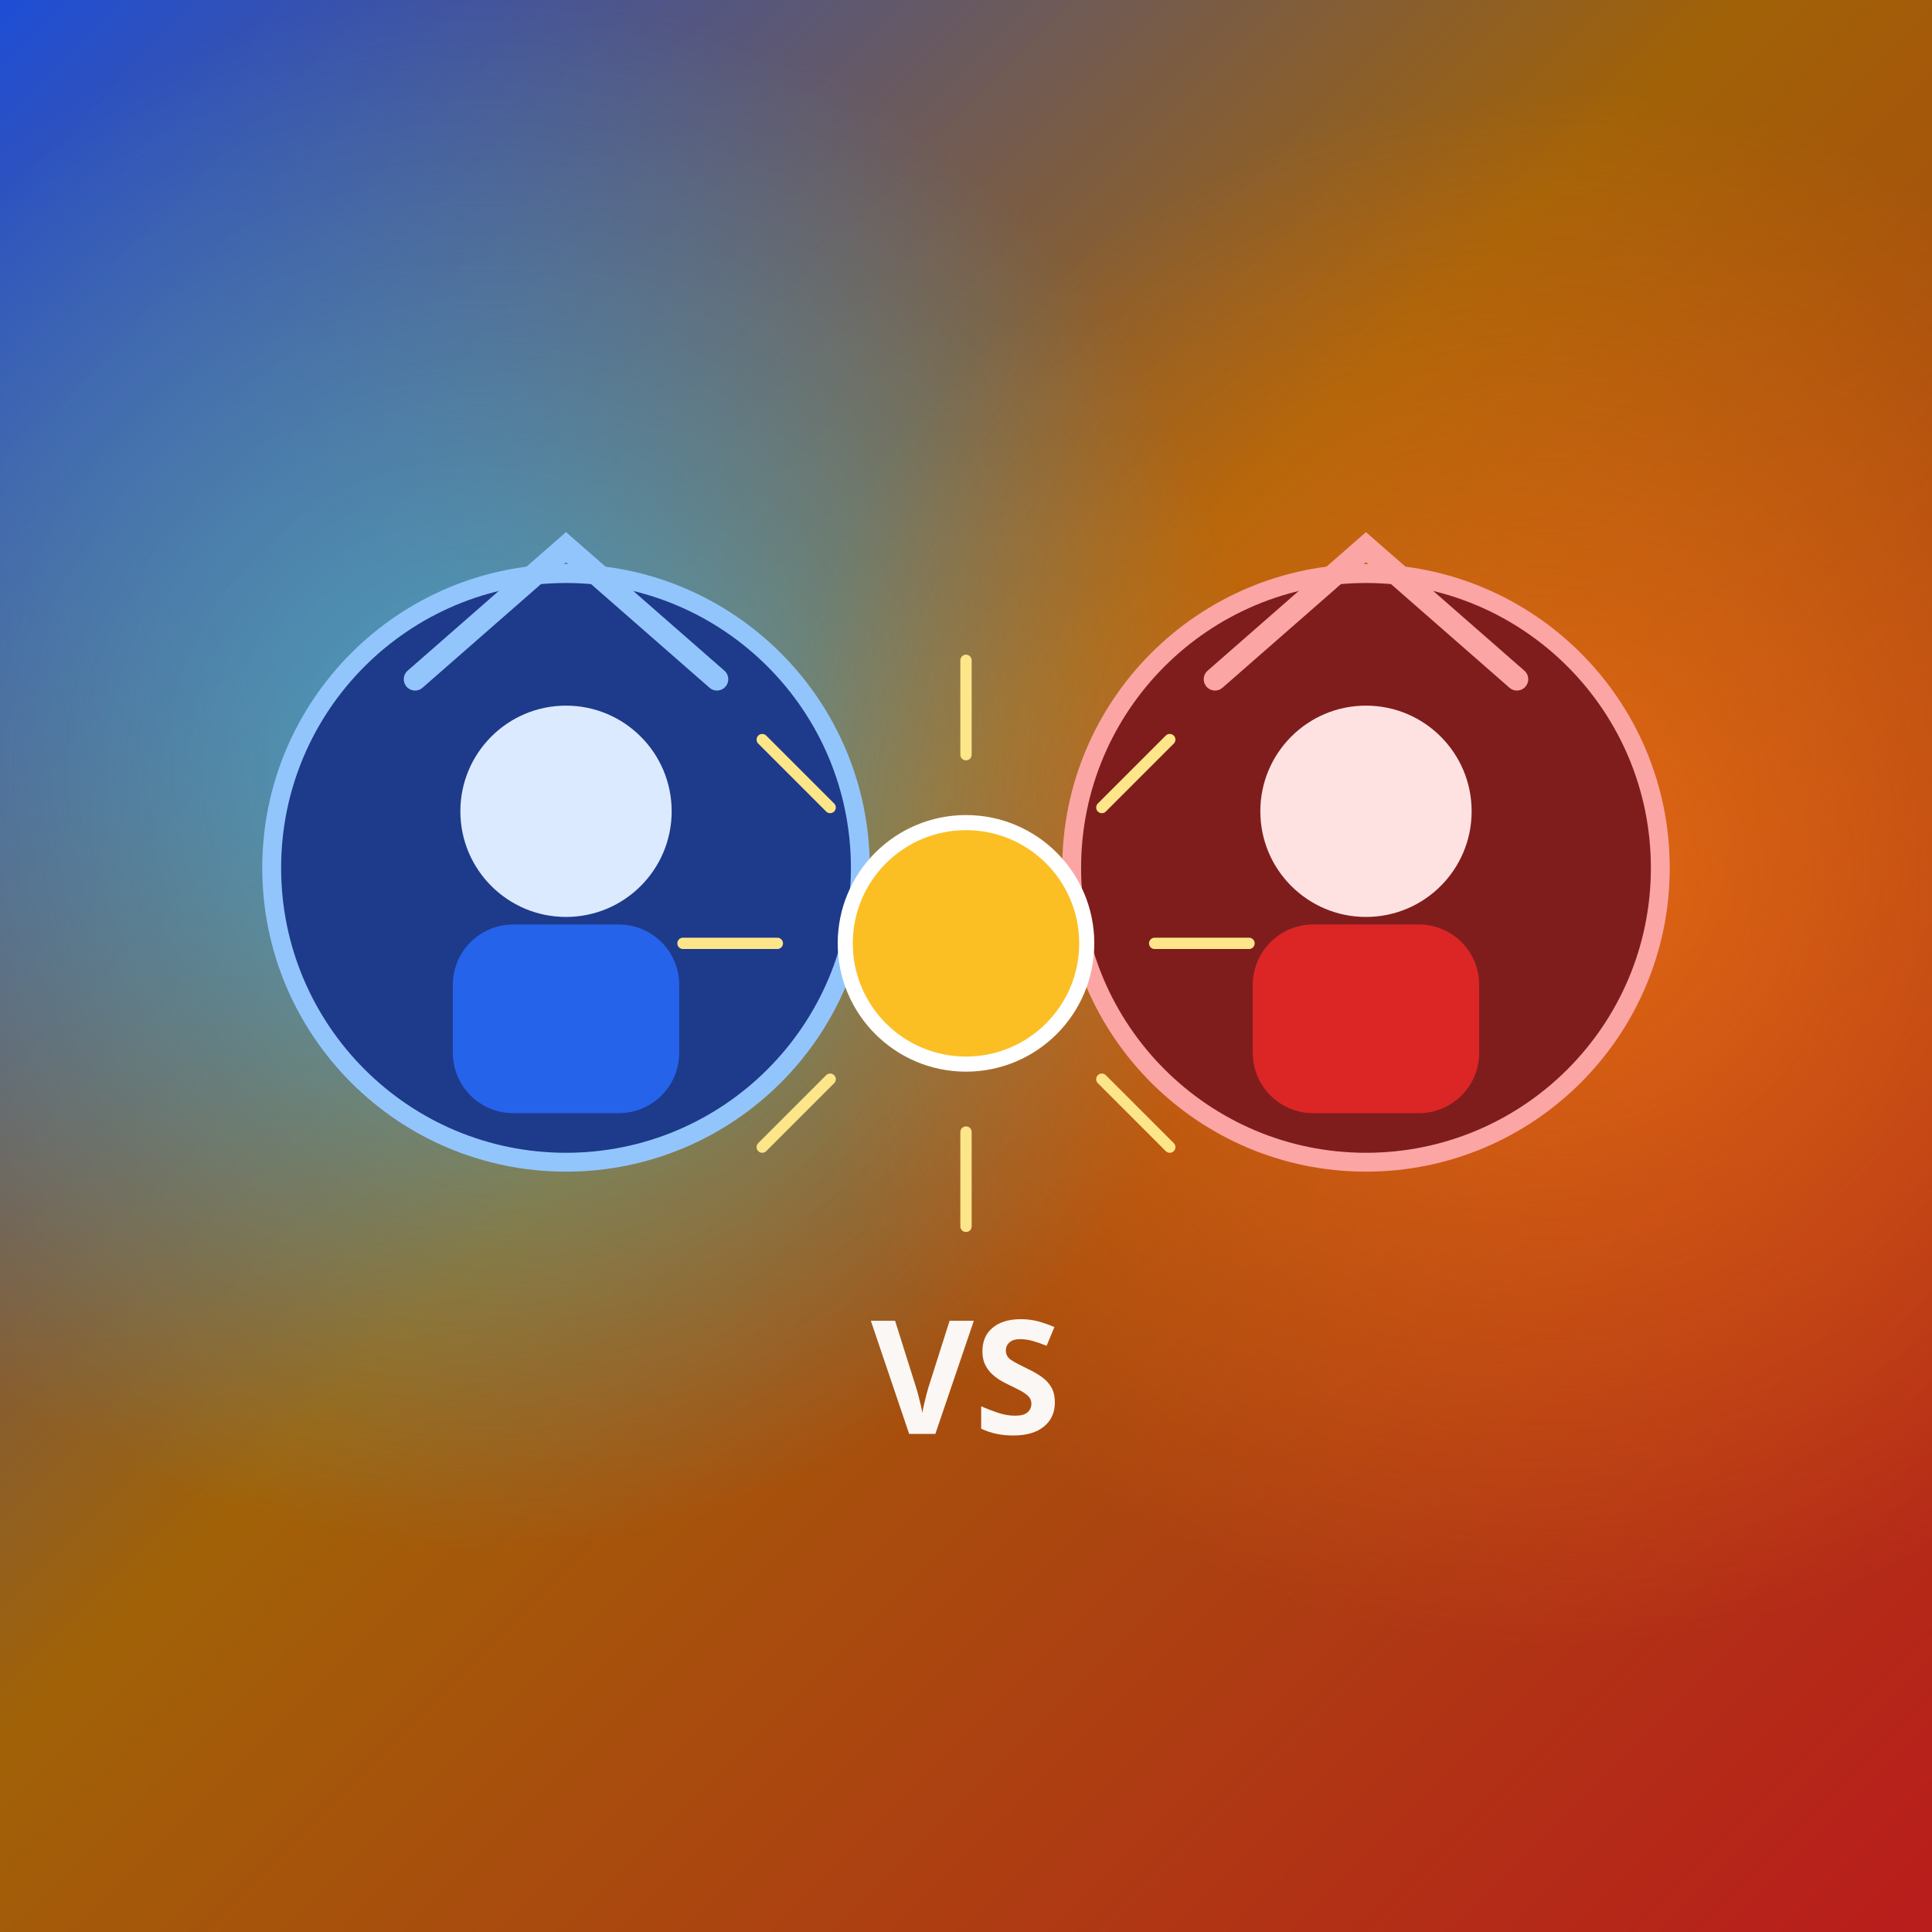
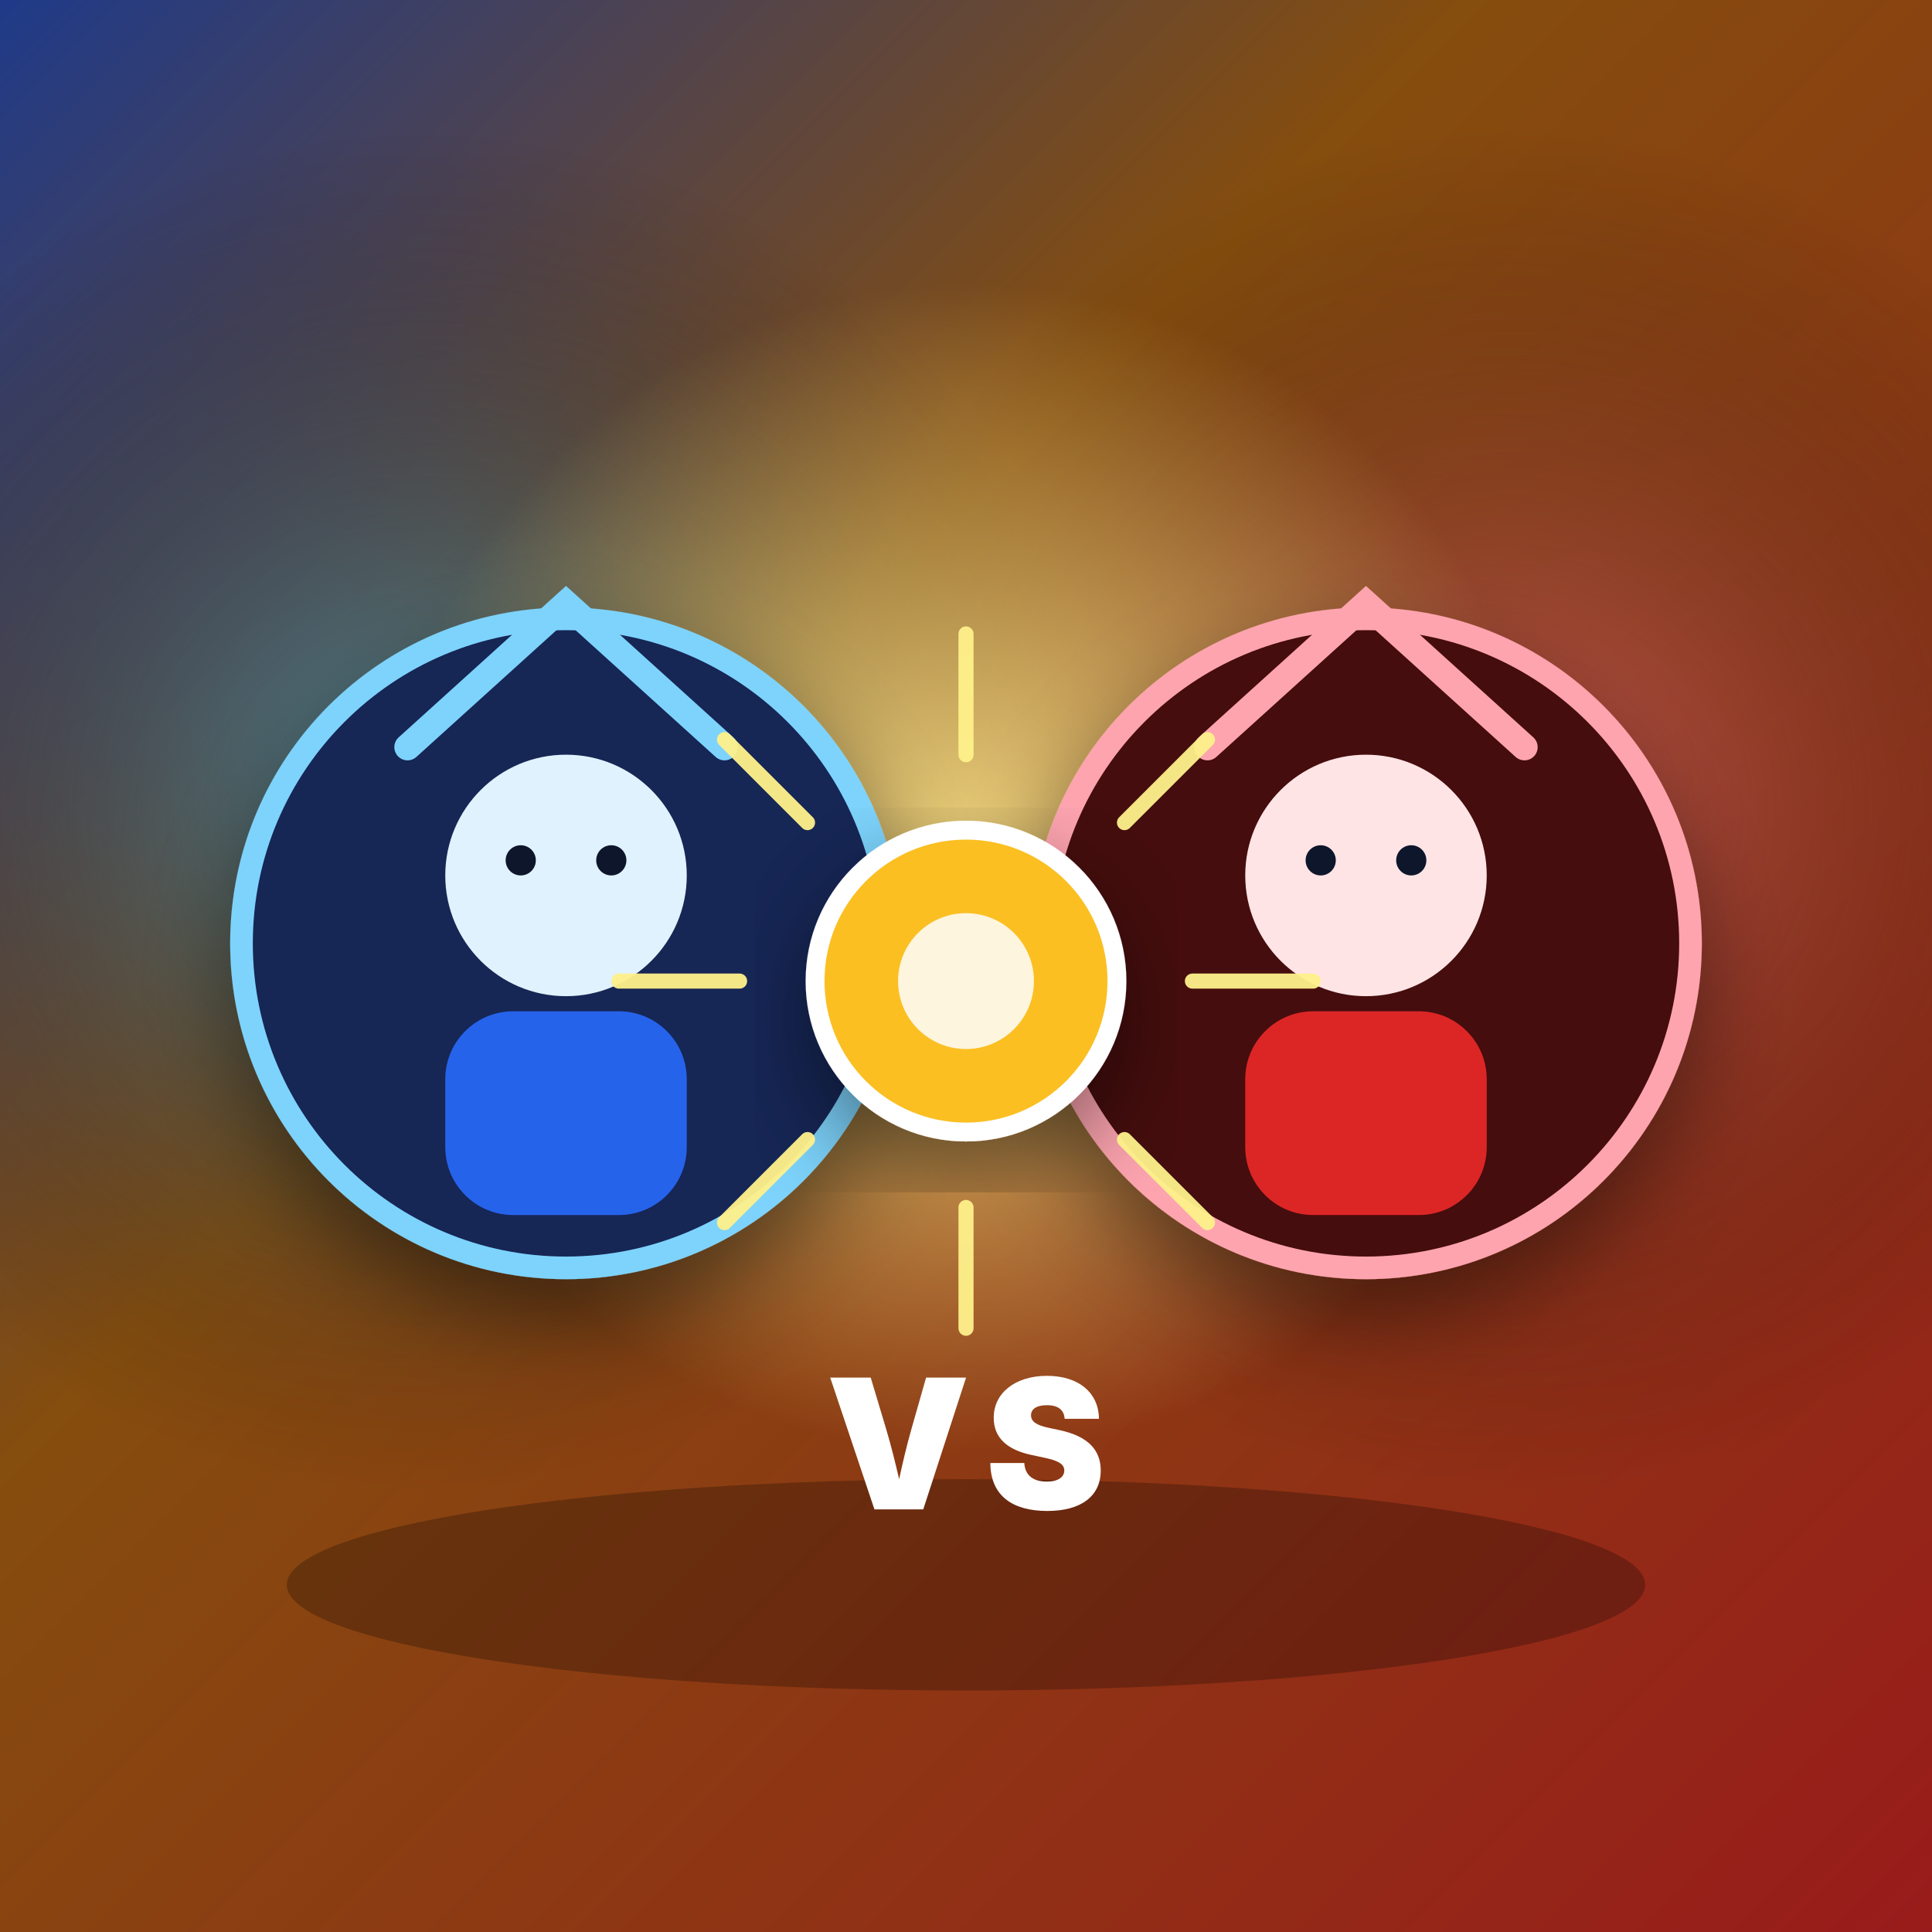
- <svg xmlns="http://www.w3.org/2000/svg" viewBox="0 0 512 512" width="512" height="512">
+ <svg xmlns="http://www.w3.org/2000/svg" viewBox="0 0 512 512">
  <defs>
    <linearGradient id="bg" x1="0" y1="0" x2="1" y2="1">
-       <stop offset="0%" stop-color="#1d4ed8" />
-       <stop offset="45%" stop-color="#a16207" />
-       <stop offset="100%" stop-color="#b91c1c" />
+       <stop offset="0%" stop-color="#1e3a8a" />
+       <stop offset="38%" stop-color="#854d0e" />
+       <stop offset="100%" stop-color="#991b1b" />
    </linearGradient>
-     <radialGradient id="g1" cx="25%" cy="40%" r="40%">
-       <stop offset="0%" stop-color="#38bdf8" stop-opacity=".7" />
-       <stop offset="100%" stop-color="#38bdf8" stop-opacity="0" />
+     <radialGradient id="flash" cx="50%" cy="45%" r="30%">
+       <stop offset="0%" stop-color="#fde68a" stop-opacity=".9" />
+       <stop offset="100%" stop-color="#fde68a" stop-opacity="0" />
    </radialGradient>
-     <radialGradient id="g2" cx="80%" cy="45%" r="40%">
-       <stop offset="0%" stop-color="#f97316" stop-opacity=".7" />
-       <stop offset="100%" stop-color="#f97316" stop-opacity="0" />
+     <radialGradient id="lb" cx="22%" cy="42%" r="35%">
+       <stop offset="0%" stop-color="#38bdf8" stop-opacity=".55" />
+       <stop offset="100%" stop-opacity="0" />
    </radialGradient>
+     <radialGradient id="rb" cx="78%" cy="42%" r="35%">
+       <stop offset="0%" stop-color="#fb7185" stop-opacity=".55" />
+       <stop offset="100%" stop-opacity="0" />
+     </radialGradient>
+     <filter id="s" x="-20%" y="-20%" width="140%" height="140%">
+       <feDropShadow dx="0" dy="10" stdDeviation="12" flood-color="#000" flood-opacity=".45" />
+     </filter>
  </defs>
  <rect width="512" height="512" fill="url(#bg)" />
-   <rect width="512" height="512" fill="url(#g1)" />
-   <rect width="512" height="512" fill="url(#g2)" />
-   <circle cx="150" cy="230" r="78" fill="#1e3a8a" stroke="#93c5fd" stroke-width="5" />
-   <circle cx="150" cy="215" r="28" fill="#dbeafe" />
-   <rect x="120" y="245" width="60" height="50" rx="16" fill="#2563eb" />
-   <path d="M110 180 L150 145 L190 180" fill="none" stroke="#93c5fd" stroke-width="6" stroke-linecap="round" />
-   <circle cx="362" cy="230" r="78" fill="#7f1d1d" stroke="#fca5a5" stroke-width="5" />
-   <circle cx="362" cy="215" r="28" fill="#fee2e2" />
-   <rect x="332" y="245" width="60" height="50" rx="16" fill="#dc2626" />
-   <path d="M322 180 L362 145 L402 180" fill="none" stroke="#fca5a5" stroke-width="6" stroke-linecap="round" />
-   <circle cx="256" cy="250" r="32" fill="#fbbf24" stroke="#fff" stroke-width="4" />
-   <g stroke="#fde68a" stroke-width="3" stroke-linecap="round">
-     <line x1="256" y1="200" x2="256" y2="175" />
-     <line x1="256" y1="300" x2="256" y2="325" />
-     <line x1="206" y1="250" x2="181" y2="250" />
-     <line x1="306" y1="250" x2="331" y2="250" />
-     <line x1="220" y1="214" x2="202" y2="196" />
-     <line x1="292" y1="286" x2="310" y2="304" />
-     <line x1="292" y1="214" x2="310" y2="196" />
-     <line x1="220" y1="286" x2="202" y2="304" />
+   <rect width="512" height="512" fill="url(#lb)" />
+   <rect width="512" height="512" fill="url(#rb)" />
+   <rect width="512" height="512" fill="url(#flash)" />
+   <ellipse cx="256" cy="420" rx="180" ry="28" fill="#000" opacity=".25" />
+   <g filter="url(#s)">
+     <circle cx="150" cy="250" r="86" fill="#172554" stroke="#7dd3fc" stroke-width="6" />
+     <circle cx="150" cy="232" r="32" fill="#e0f2fe" />
+     <rect x="118" y="268" width="64" height="54" rx="18" fill="#2563eb" />
+     <path d="M108 198 L150 160 L192 198" fill="none" stroke="#7dd3fc" stroke-width="7" stroke-linecap="round" />
+     <circle cx="138" cy="228" r="4" fill="#0f172a" />
+     <circle cx="162" cy="228" r="4" fill="#0f172a" />
  </g>
-   <text x="256" y="380" text-anchor="middle" font-family="system-ui,sans-serif" font-weight="900" font-size="42" fill="#fff" opacity=".95">VS</text>
+   <g filter="url(#s)">
+     <circle cx="362" cy="250" r="86" fill="#450a0a" stroke="#fda4af" stroke-width="6" />
+     <circle cx="362" cy="232" r="32" fill="#ffe4e6" />
+     <rect x="330" y="268" width="64" height="54" rx="18" fill="#dc2626" />
+     <path d="M320 198 L362 160 L404 198" fill="none" stroke="#fda4af" stroke-width="7" stroke-linecap="round" />
+     <circle cx="350" cy="228" r="4" fill="#0f172a" />
+     <circle cx="374" cy="228" r="4" fill="#0f172a" />
+   </g>
+   <g filter="url(#s)">
+     <circle cx="256" cy="260" r="40" fill="#fbbf24" stroke="#fff" stroke-width="5" />
+     <circle cx="256" cy="260" r="18" fill="#fff" opacity=".85" />
+   </g>
+   <g stroke="#fef08a" stroke-width="4" stroke-linecap="round" opacity=".95">
+     <line x1="256" y1="200" x2="256" y2="168" />
+     <line x1="256" y1="320" x2="256" y2="352" />
+     <line x1="196" y1="260" x2="164" y2="260" />
+     <line x1="316" y1="260" x2="348" y2="260" />
+     <line x1="214" y1="218" x2="192" y2="196" />
+     <line x1="298" y1="302" x2="320" y2="324" />
+     <line x1="298" y1="218" x2="320" y2="196" />
+     <line x1="214" y1="302" x2="192" y2="324" />
+   </g>
+   <text x="256" y="400" text-anchor="middle" font-family="Inter,system-ui,sans-serif" font-weight="900" font-size="48" fill="#fff" letter-spacing="4">VS</text>
</svg>
